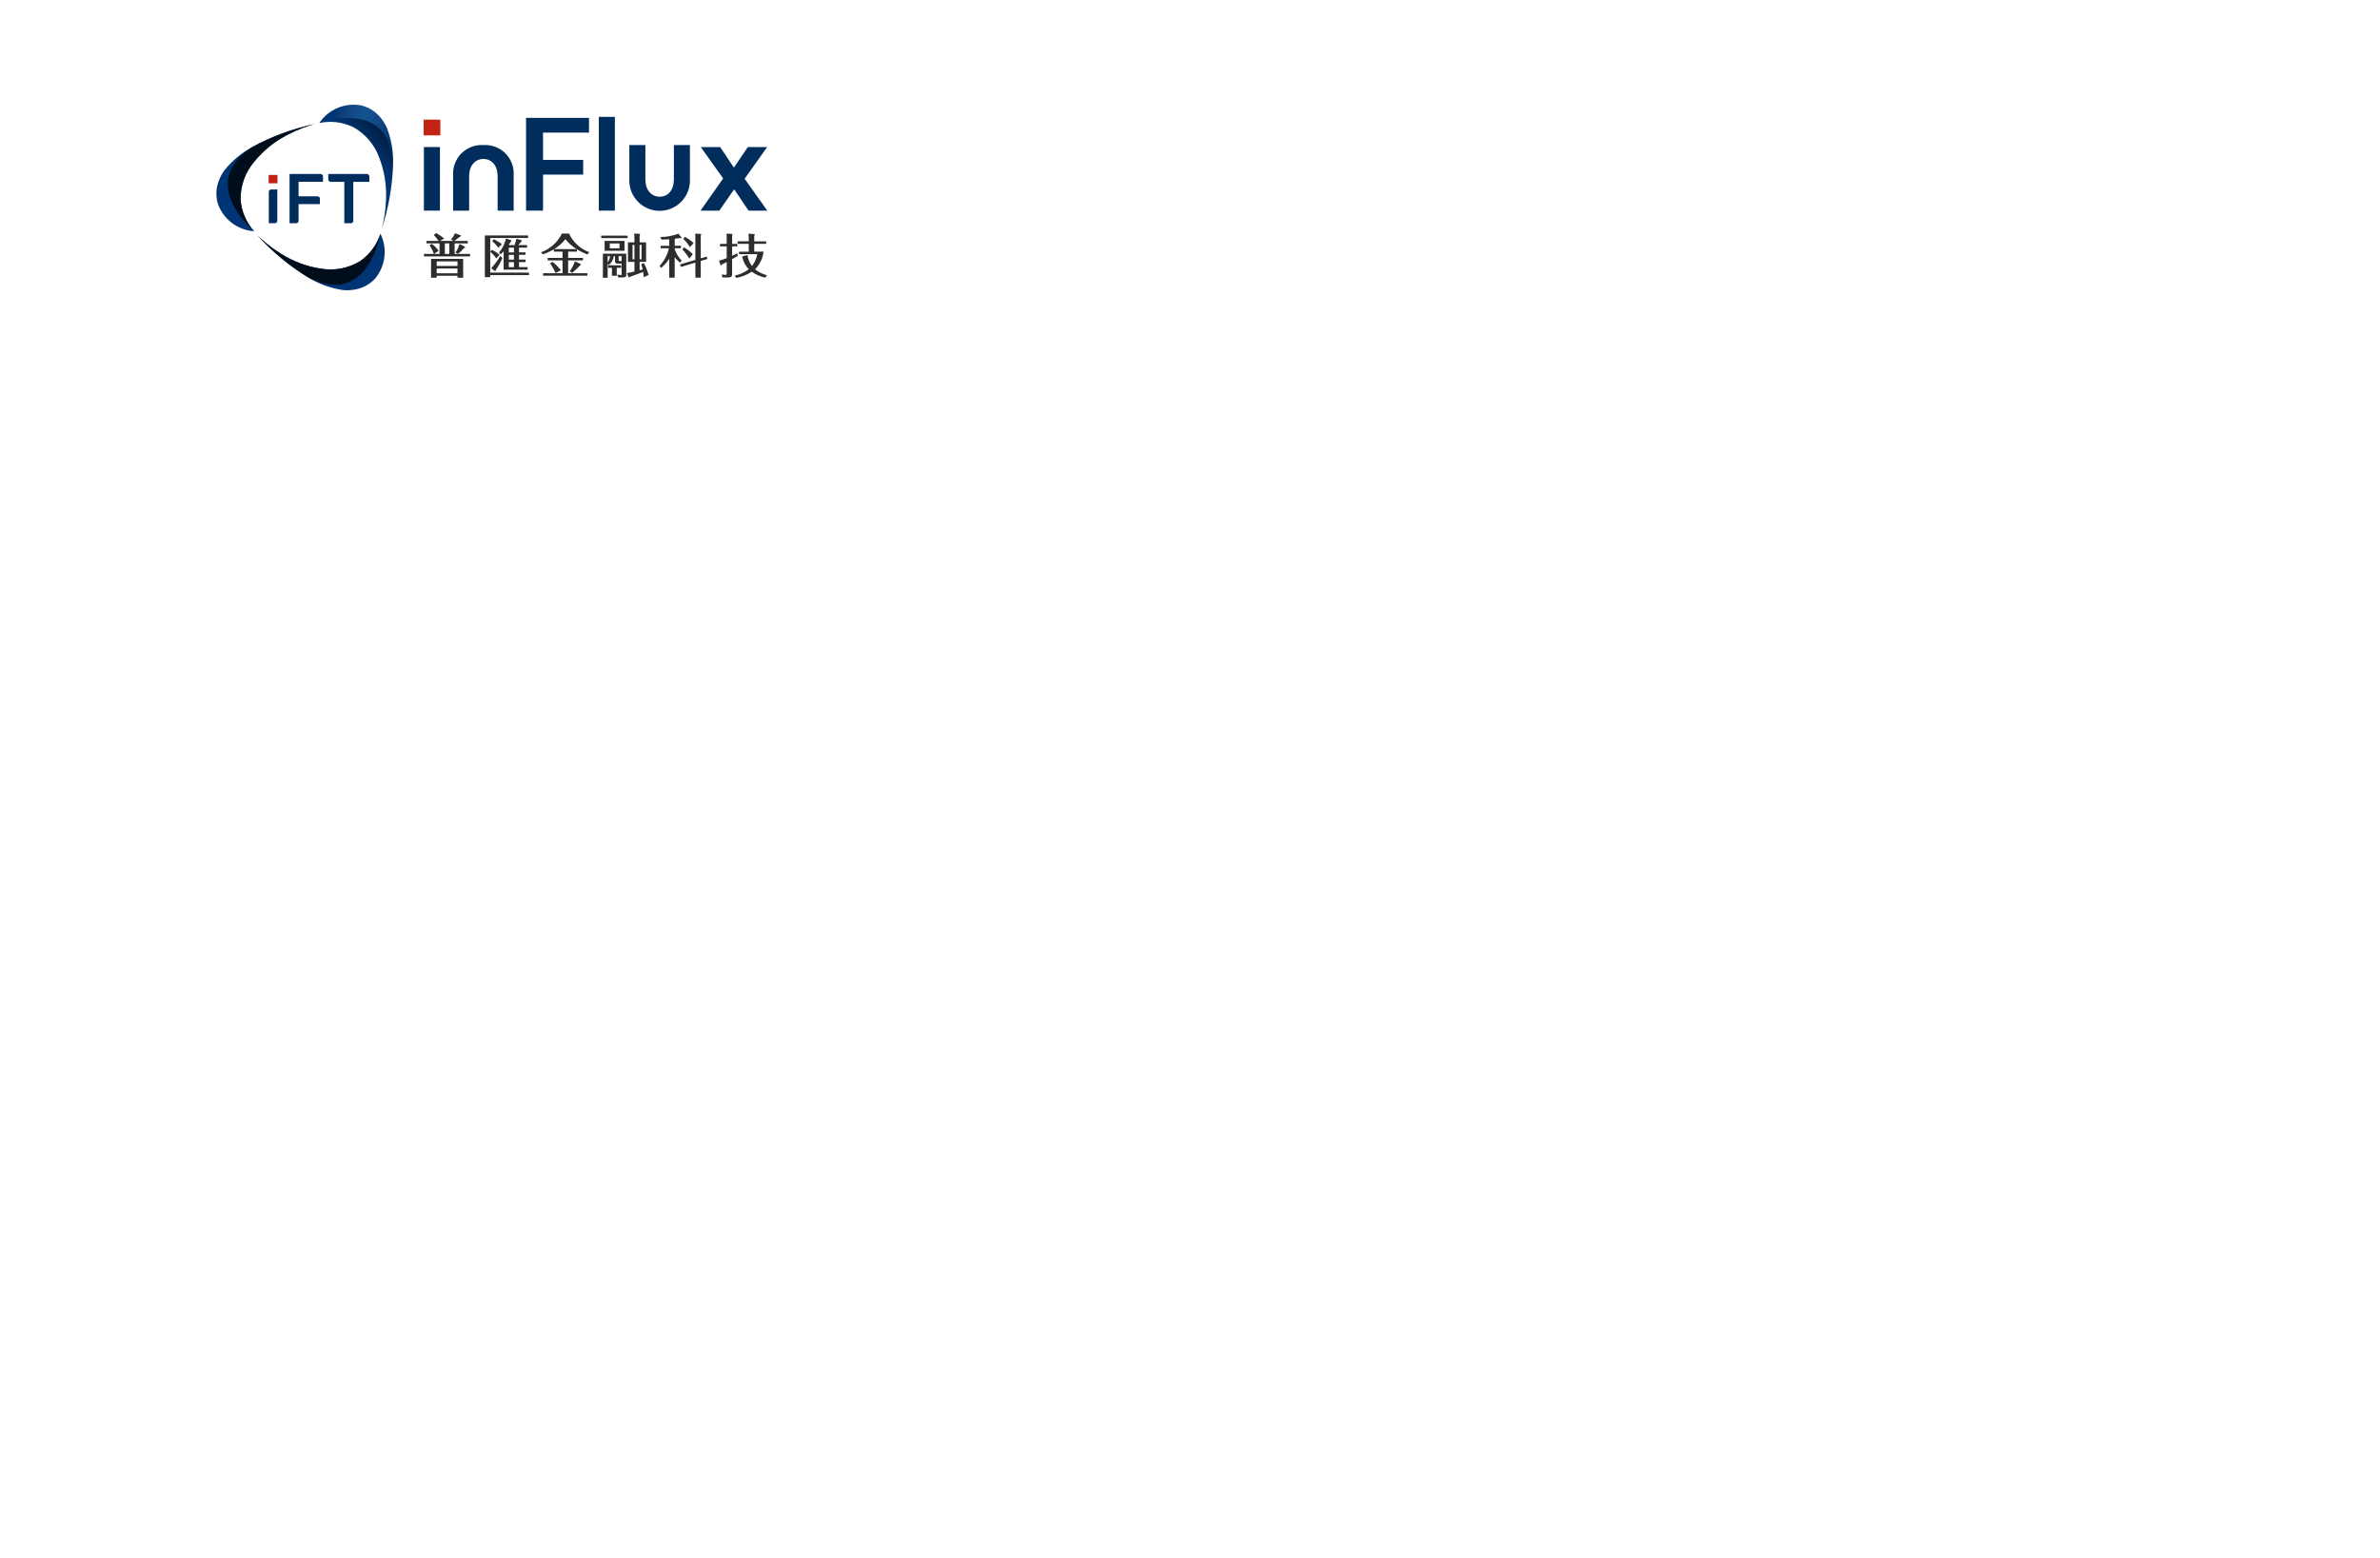
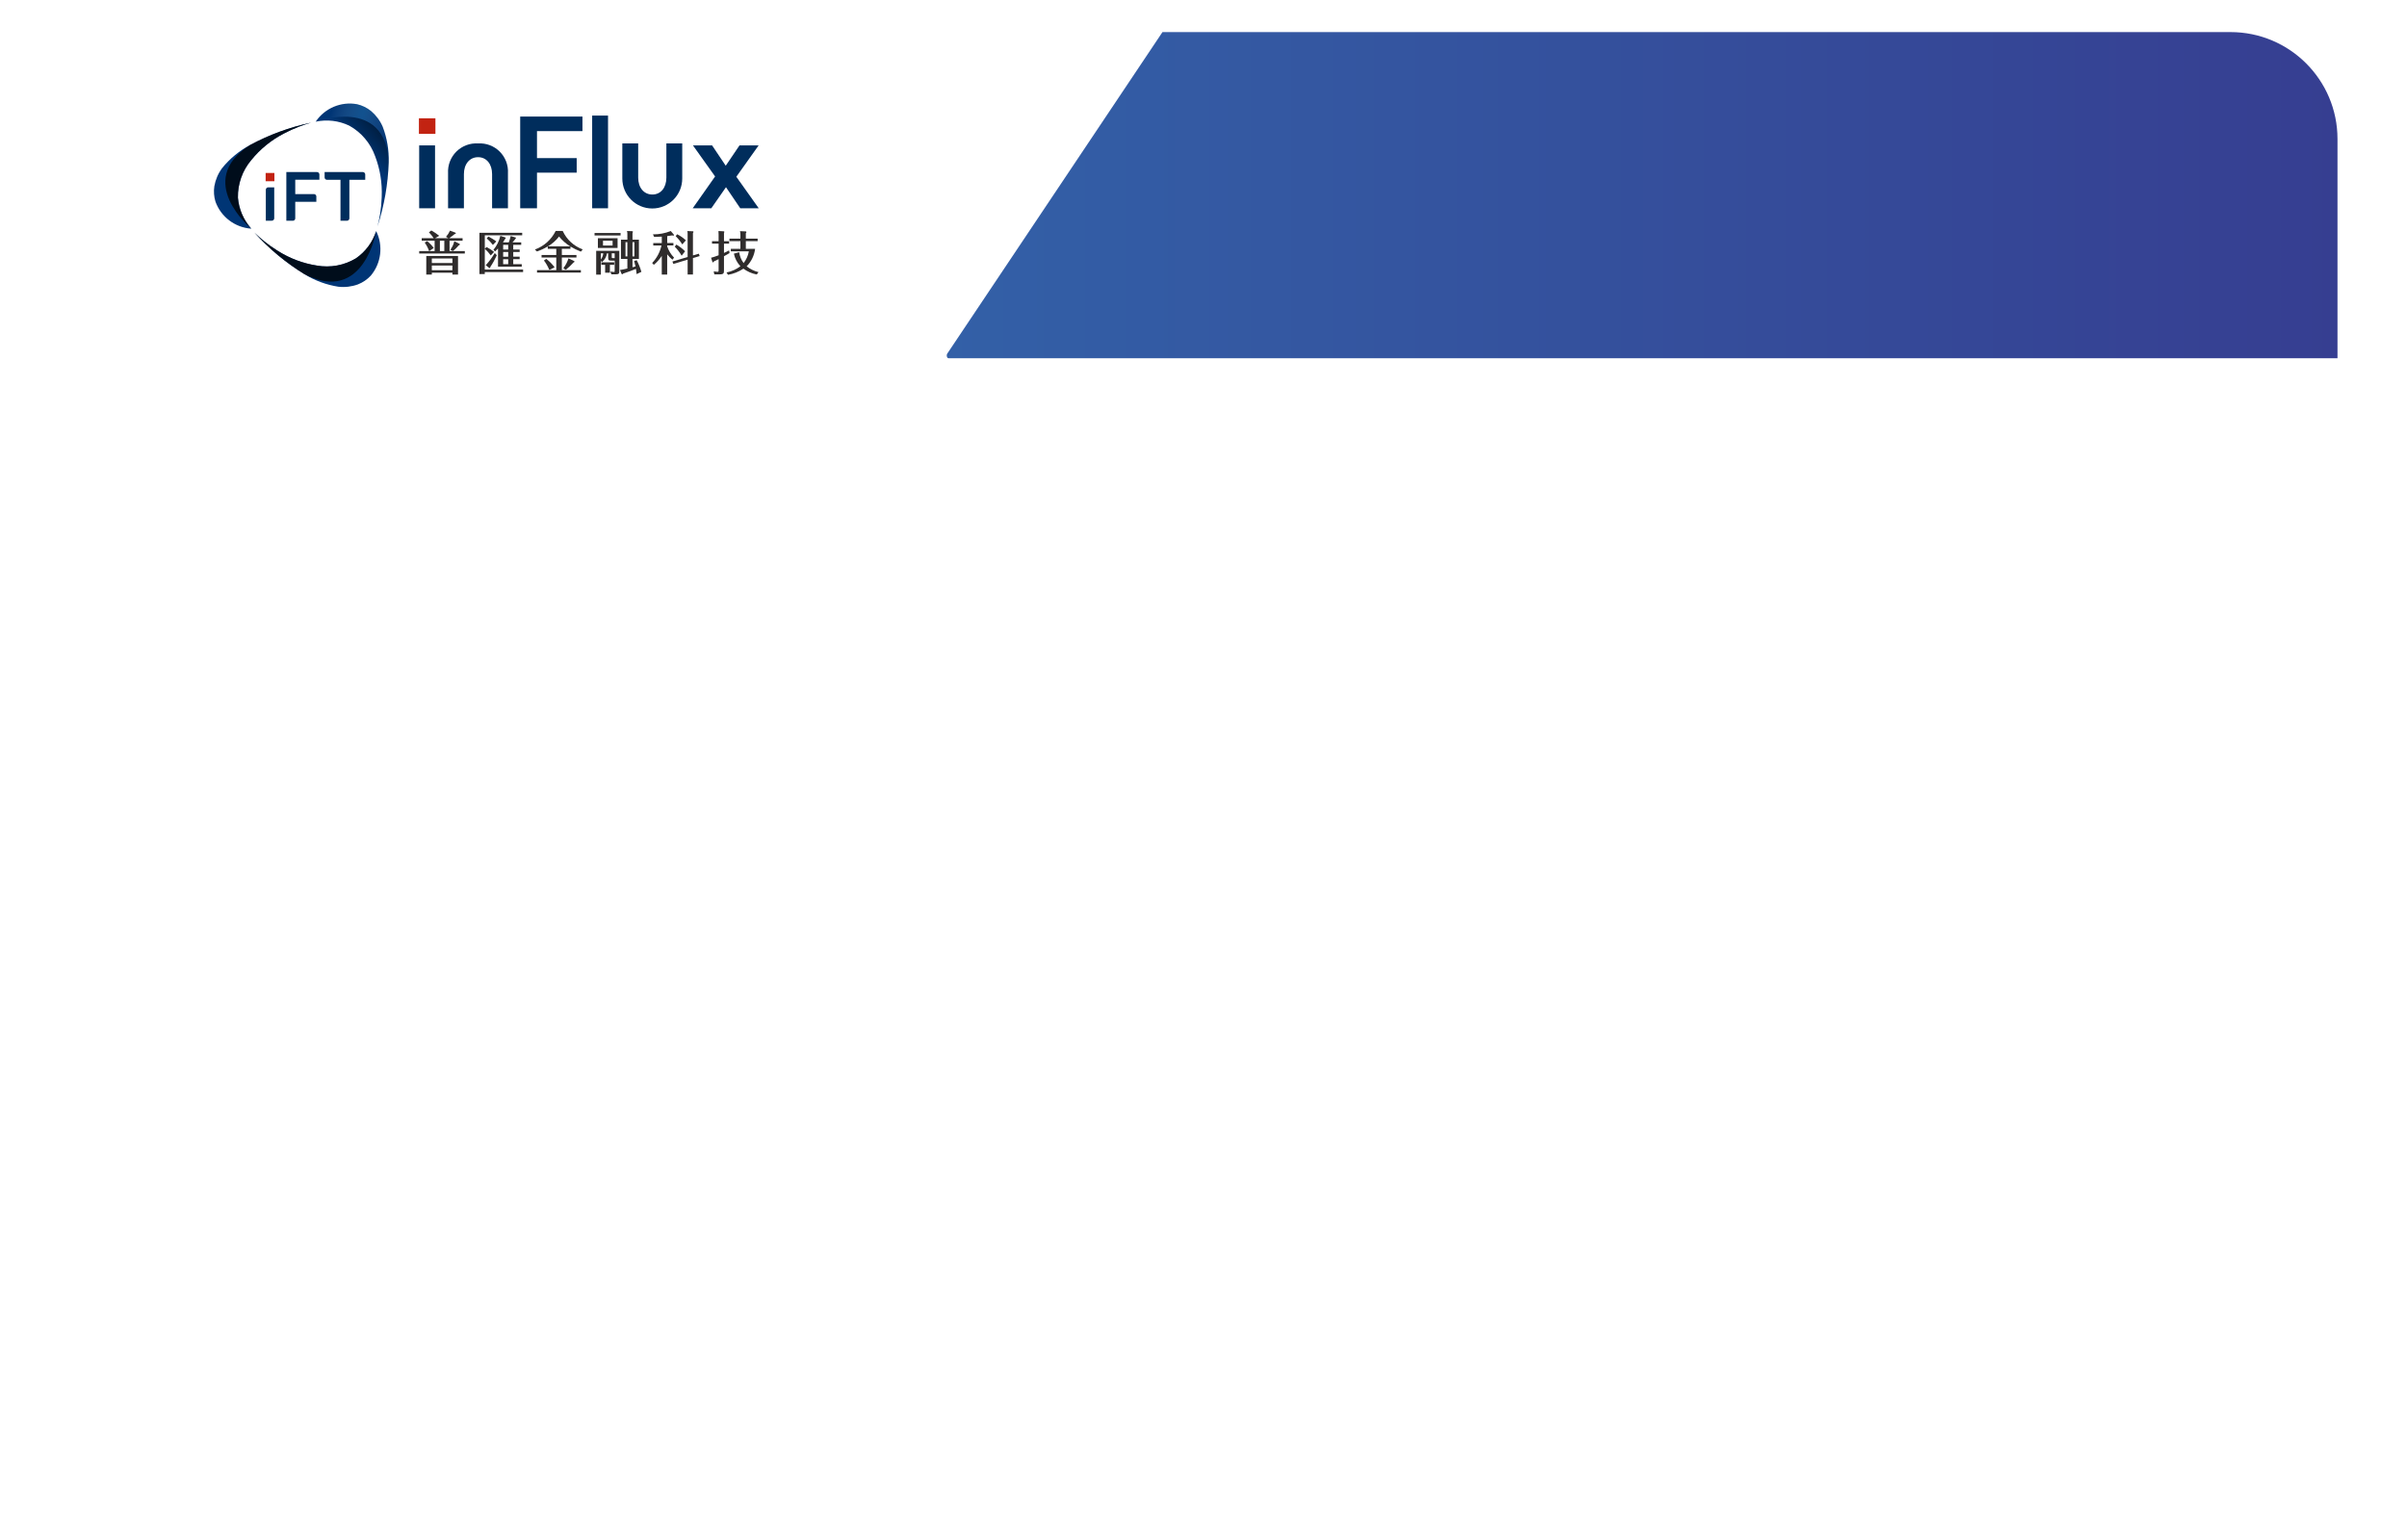
- <svg xmlns="http://www.w3.org/2000/svg" xmlns:xlink="http://www.w3.org/1999/xlink" width="440" height="288" viewBox="0 0 440 288">
+ <svg xmlns="http://www.w3.org/2000/svg" xmlns:xlink="http://www.w3.org/1999/xlink" width="450" height="288" viewBox="0 0 450 288">
  <defs>
-     <filter id="矩形_1429" x="0" y="0" width="440" height="288" filterUnits="userSpaceOnUse">
+     <filter id="矩形_1429" x="0" y="0" width="450" height="288" filterUnits="userSpaceOnUse">
      <feOffset dy="3" input="SourceAlpha" />
      <feGaussianBlur stdDeviation="3" result="blur" />
      <feFlood flood-opacity="0.161" />
      <feComposite operator="in" in2="blur" />
      <feComposite in="SourceGraphic" />
    </filter>
    <linearGradient id="linear-gradient" x2="1" gradientUnits="objectBoundingBox">
      <stop offset="0" stop-color="#3360a7" />
      <stop offset="1" stop-color="#363e91" />
    </linearGradient>
    <linearGradient id="linear-gradient-2" x1="0.585" y1="0.299" x2="0.905" y2="-0.141" gradientUnits="objectBoundingBox">
      <stop offset="0" stop-color="#fff" />
      <stop offset="1" stop-color="#1a1311" />
    </linearGradient>
    <linearGradient id="linear-gradient-3" x1="0.162" y1="0.368" x2="1.031" y2="0.562" gradientUnits="objectBoundingBox">
      <stop offset="0" stop-color="#fff" stop-opacity="0" />
      <stop offset="0.092" stop-color="#d8f0fb" stop-opacity="0.227" />
      <stop offset="0.233" stop-color="#a0dcf7" stop-opacity="0.557" />
      <stop offset="0.35" stop-color="#76ccf3" stop-opacity="0.796" />
      <stop offset="0.436" stop-color="#5dc3f1" stop-opacity="0.945" />
      <stop offset="0.482" stop-color="#54c0f1" />
      <stop offset="0.566" stop-color="#78cdf4" stop-opacity="0.784" />
      <stop offset="0.683" stop-color="#a8def7" stop-opacity="0.51" />
      <stop offset="0.789" stop-color="#cdecfa" stop-opacity="0.29" />
      <stop offset="0.881" stop-color="#e8f6fd" stop-opacity="0.133" />
      <stop offset="0.954" stop-color="#f8fcfe" stop-opacity="0.035" />
      <stop offset="1" stop-color="#fff" stop-opacity="0" />
    </linearGradient>
    <linearGradient id="linear-gradient-4" x1="-12.088" y1="75.691" x2="-11.896" y2="74.734" xlink:href="#linear-gradient-2" />
    <linearGradient id="linear-gradient-5" x1="-20.47" y1="67.984" x2="-19.634" y2="68.189" xlink:href="#linear-gradient-3" />
    <linearGradient id="linear-gradient-6" x1="31.674" y1="32.571" x2="31.946" y2="32.115" xlink:href="#linear-gradient-2" />
    <linearGradient id="linear-gradient-7" x1="72.166" y1="40.736" x2="73.864" y2="40.873" xlink:href="#linear-gradient-3" />
  </defs>
  <g id="组_4219" data-name="组 4219" transform="translate(-13226 -432)">
+     <path id="交叉_3" data-name="交叉 3" d="M151.24,61c-.307,0-.46-.554-.243-.878L191.225,0H390.9a20,20,0,0,1,20,20V61Z" transform="translate(13252.105 438)" fill="url(#linear-gradient)" />
    <g id="组_4217" data-name="组 4217" transform="translate(13190.946 160.893)">
      <g id="组_4212" data-name="组 4212" transform="translate(75.054 290.436)">
        <g id="组_4206" data-name="组 4206" transform="translate(19.019)">
          <path id="路径_5589" data-name="路径 5589" d="M206.743,291.86a6.554,6.554,0,0,0-2.585-1.261,7.671,7.671,0,0,0-7.751,3.261h0a9.845,9.845,0,0,1,6.278.742,10.558,10.558,0,0,1,4.83,5.693,19.107,19.107,0,0,1,1.237,7.623c0,.081-.007.163-.01.245a24.81,24.81,0,0,1-.286,2.9q-.188,1.187-.5,2.406h0a43.02,43.02,0,0,0,2.1-11.978,17.125,17.125,0,0,0-1.119-6.68A8.007,8.007,0,0,0,206.743,291.86Z" transform="translate(-196.407 -290.436)" fill="#003575" />
          <path id="路径_5590" data-name="路径 5590" d="M196.407,307.265h0a9.845,9.845,0,0,1,6.278.742,10.558,10.558,0,0,1,4.83,5.693,19.108,19.108,0,0,1,1.237,7.623c0,.081-.007.163-.01.245a24.811,24.811,0,0,1-.286,2.9q-.188,1.187-.5,2.406h0a43.019,43.019,0,0,0,2.1-11.978C209.5,302.395,196.407,307.265,196.407,307.265Z" transform="translate(-196.407 -303.84)" opacity="0.82" fill="url(#linear-gradient-2)" style="mix-blend-mode: multiply;isolation: isolate" />
          <path id="路径_5591" data-name="路径 5591" d="M210.064,301.5a17.126,17.126,0,0,0-1.119-6.68,8.007,8.007,0,0,0-2.2-2.957,6.554,6.554,0,0,0-2.585-1.261,7.671,7.671,0,0,0-7.751,3.261S209.5,288.99,210.064,301.5Z" transform="translate(-196.408 -290.436)" opacity="0.21" fill="url(#linear-gradient-3)" />
        </g>
        <g id="组_4207" data-name="组 4207" transform="translate(7.567 23.886)">
          <path id="路径_5592" data-name="路径 5592" d="M142.7,452.807a6.556,6.556,0,0,0,2.378-1.618,7.672,7.672,0,0,0,1.018-8.347h0a9.846,9.846,0,0,1-3.762,5.081,10.558,10.558,0,0,1-7.34,1.365,19.107,19.107,0,0,1-7.231-2.711c-.069-.042-.138-.087-.207-.13a24.787,24.787,0,0,1-2.379-1.691q-.937-.752-1.843-1.624h0a43.023,43.023,0,0,0,9.353,7.772,17.131,17.131,0,0,0,6.354,2.345A8.009,8.009,0,0,0,142.7,452.807Z" transform="translate(-123.337 -442.842)" fill="#003575" />
          <path id="路径_5593" data-name="路径 5593" d="M146.1,442.842h0a9.846,9.846,0,0,1-3.762,5.081,10.558,10.558,0,0,1-7.34,1.365,19.107,19.107,0,0,1-7.231-2.711c-.069-.042-.138-.087-.207-.13a24.787,24.787,0,0,1-2.379-1.691q-.937-.752-1.843-1.624h0a43.023,43.023,0,0,0,9.353,7.772C143.826,456.624,146.1,442.842,146.1,442.842Z" transform="translate(-123.337 -442.842)" opacity="0.82" fill="url(#linear-gradient-4)" style="mix-blend-mode: multiply;isolation: isolate" />
          <path id="路径_5594" data-name="路径 5594" d="M183.017,450.9a17.131,17.131,0,0,0,6.354,2.345,8.009,8.009,0,0,0,3.659-.443,6.556,6.556,0,0,0,2.378-1.618,7.671,7.671,0,0,0,1.018-8.347S194.153,456.624,183.017,450.9Z" transform="translate(-173.664 -442.842)" opacity="0.21" fill="url(#linear-gradient-5)" />
        </g>
        <g id="组_4208" data-name="组 4208" transform="translate(0 3.599)">
          <path id="路径_5595" data-name="路径 5595" d="M75.126,325.3a6.557,6.557,0,0,0,.206,2.869,7.671,7.671,0,0,0,6.71,5.069h0a9.845,9.845,0,0,1-2.507-5.8,10.558,10.558,0,0,1,2.5-7.034,19.1,19.1,0,0,1,5.974-4.894c.071-.039.144-.076.216-.114a24.8,24.8,0,0,1,2.656-1.209q1.121-.433,2.33-.779h0a43.02,43.02,0,0,0-11.417,4.19,17.126,17.126,0,0,0-5.217,4.319A8.006,8.006,0,0,0,75.126,325.3Z" transform="translate(-75.054 -313.401)" fill="#003575" />
          <path id="路径_5596" data-name="路径 5596" d="M93.463,333.236h0a9.845,9.845,0,0,1-2.507-5.8,10.558,10.558,0,0,1,2.5-7.034,19.1,19.1,0,0,1,5.974-4.894c.071-.039.144-.076.216-.114a24.8,24.8,0,0,1,2.656-1.209q1.121-.433,2.33-.779h0a43.02,43.02,0,0,0-11.417,4.19C82.683,324.353,93.463,333.236,93.463,333.236Z" transform="translate(-86.476 -313.401)" opacity="0.82" fill="url(#linear-gradient-6)" style="mix-blend-mode: multiply;isolation: isolate" />
          <path id="路径_5597" data-name="路径 5597" d="M81.8,340.138a17.127,17.127,0,0,0-5.217,4.319,8.009,8.009,0,0,0-1.453,3.387,6.557,6.557,0,0,0,.206,2.869,7.671,7.671,0,0,0,6.71,5.069S71.261,346.9,81.8,340.138Z" transform="translate(-75.054 -335.948)" opacity="0.21" fill="url(#linear-gradient-7)" />
        </g>
        <g id="组_4211" data-name="组 4211" transform="translate(9.663 12.844)">
          <g id="组_4209" data-name="组 4209" transform="translate(0 0.173)">
            <rect id="矩形_1424" data-name="矩形 1424" width="1.639" height="1.548" fill="#c22312" />
            <path id="路径_5598" data-name="路径 5598" d="M137.371,390.656a.448.448,0,0,0-.457.439v5.8h1.117a.448.448,0,0,0,.457-.439v-5.8Z" transform="translate(-136.882 -387.966)" fill="#002d5c" />
          </g>
          <g id="组_4210" data-name="组 4210" transform="translate(3.869)">
            <path id="路径_5599" data-name="路径 5599" d="M167.571,373.832v-1a.448.448,0,0,0-.457-.439h-5.722v9.106h1.219a.447.447,0,0,0,.446-.428s0-.006,0-.01,0-.006,0-.01v-3.09H167v-1s0-.006,0-.01,0-.006,0-.01a.447.447,0,0,0-.447-.429h-3.495v-2.68Z" transform="translate(-161.392 -372.388)" fill="#002d5c" />
            <path id="路径_5600" data-name="路径 5600" d="M214.642,373.864v-1.009a.448.448,0,0,0-.457-.439h-7.135v1s0,.008,0,.012,0,.008,0,.012a.447.447,0,0,0,.449.426h2.518v.071h0v7.582H211.2l.023,0,.023,0a.446.446,0,0,0,.433-.434v-7.219Z" transform="translate(-199.894 -372.412)" fill="#002d5c" />
          </g>
        </g>
      </g>
      <g id="组_4216" data-name="组 4216" transform="translate(113.372 292.721)">
        <g id="组_4213" data-name="组 4213" transform="translate(0.049 21.482)">
          <path id="路径_5601" data-name="路径 5601" d="M358.734,455.414l-.926-.459L357.8,455a4.207,4.207,0,0,1-.693,1.5l-.025.034.45.247.021.012.019-.015a7.94,7.94,0,0,0,1.093-1.072c.1-.032.2-.073.2-.155,0-.064-.071-.1-.124-.134l-.023.029h0Z" transform="translate(-351.246 -452.937)" fill="#2f2c2c" />
          <path id="路径_5602" data-name="路径 5602" d="M328.311,476h1.04v-.358H333.2V476h1.049v-3.483h-5.934Zm1.04-2.163v-.852H333.2v.852Zm3.844.468v.878h-3.844V474.3Z" transform="translate(-326.986 -467.744)" fill="#2f2c2c" />
          <path id="路径_5603" data-name="路径 5603" d="M325.535,444h2.438v-.468h-2.515a9.224,9.224,0,0,0,1.015-.759c.134-.04.24-.073.24-.182,0-.063-.079-.1-.153-.122l-.945-.354-.013.035a4.145,4.145,0,0,1-.7,1.089l-.032.035.464.259h-2.509l.786-.445-.037-.034a10.22,10.22,0,0,0-1.423-.958l-.021-.012-.448.346.045.047a7.363,7.363,0,0,1,.845,1.056h-2.242V444h2.419v1.944h-1.007l.807-.562.029-.02-.019-.03a5.99,5.99,0,0,0-1.2-1.242l-.021-.016-.441.279.022.032a6.594,6.594,0,0,1,.787,1.531l.012.027h-1.854v.459h8.528v-.459h-2.852Zm-.976,0v1.944h-.827V444Z" transform="translate(-319.859 -442.081)" fill="#2f2c2c" />
          <path id="路径_5604" data-name="路径 5604" d="M413.743,454.291v-.468h-1.591v-.93h1.2v-.468h-1.2v-.878h1.2v-.459h-1.2v-.878h1.49v-.467h-1.636a5.745,5.745,0,0,0,.661-.8c0-.057-.04-.1-.119-.123l-.837-.245-.038-.011-.009.038a8.338,8.338,0,0,1-.339,1.142h-1.1c.228-.342.316-.484.417-.652a.188.188,0,0,0,.1-.141.152.152,0,0,0-.118-.14l-.886-.284-.008.042a6.315,6.315,0,0,1-1.263,2.553l-.02.027.317.29.025-.024c.139-.132.272-.264.517-.527v3.4Zm-3.477-3.2v-.878h.947v.878Zm0,1.337v-.878h.947v.878Zm0,1.4v-.93h.947v.93Z" transform="translate(-394.566 -447.516)" fill="#2f2c2c" />
          <path id="路径_5605" data-name="路径 5605" d="M392.747,447.914l.02.019a6.235,6.235,0,0,1,1.061,1.181l.026.04.6-.637.028-.029-.031-.025a7.981,7.981,0,0,0-1.358-.878l-.024-.013-.324.328v-2.517h6.991v-.468h-7.995v7.712h1v-.376h7.165v-.467h-7.165Z" transform="translate(-380.477 -444.471)" fill="#2f2c2c" />
          <path id="路径_5606" data-name="路径 5606" d="M402.154,450.259a9.523,9.523,0,0,0-1.423-.869l-.025-.012-.321.336.029.025a7.556,7.556,0,0,1,1.1,1.166l.026.034.649-.654Z" transform="translate(-387.766 -448.234)" fill="#2f2c2c" />
          <path id="路径_5607" data-name="路径 5607" d="M400.911,469.049a13.409,13.409,0,0,1-1.632,2.211l-.03.03.614.472a.235.235,0,0,0,.133.06c.086,0,.092-.078.1-.186v-.012a14.38,14.38,0,0,0,1.213-2.176l.009-.021-.381-.422Z" transform="translate(-386.807 -464.785)" fill="#2f2c2c" />
          <path id="路径_5608" data-name="路径 5608" d="M492.77,475.428l-.012.042a5.725,5.725,0,0,1-.924,1.771l-.023.032.438.274.022.014.02-.016a12.508,12.508,0,0,0,1.418-1.337l.019-.012c.154-.089.178-.1.178-.157a.168.168,0,0,0-.085-.121Z" transform="translate(-464.863 -470.202)" fill="#2f2c2c" />
          <path id="路径_5609" data-name="路径 5609" d="M463.128,442.707l-.01-.022H461.8l-.01.021a6.958,6.958,0,0,1-3.818,3.434l-.051.023.372.343.023.013.021-.008a10.794,10.794,0,0,0,1.986-.928v.444h1.592v1.158h-2.75v.459h2.75v2.372h-3.6v.459h8.2v-.459h-3.56v-2.372h2.732v-.459h-2.732v-1.158h1.61V445.6a12.959,12.959,0,0,0,1.926.943l.025.01.343-.417-.044-.02A6.6,6.6,0,0,1,463.128,442.707Zm-2.764,2.853a7.281,7.281,0,0,0,2.07-1.834,8.569,8.569,0,0,0,2.072,1.834Z" transform="translate(-436.284 -442.59)" fill="#2f2c2c" />
          <path id="路径_5610" data-name="路径 5610" d="M469.705,478.052l.985-.5-.026-.035a8.539,8.539,0,0,0-1.516-1.528l-.022-.016-.43.308.022.031a7.507,7.507,0,0,1,.951,1.657Z" transform="translate(-445.371 -470.66)" fill="#2f2c2c" />
          <path id="路径_5611" data-name="路径 5611" d="M562.509,448.27l-.013-.028-.479.142.01.035c.11.4.148.554.241.986l-.563.153V448h1.2v-3.6h-1.2v-1.222a.657.657,0,0,0,.083-.235c0-.084-.073-.133-.193-.133l-.923-.028.013.048a1.846,1.846,0,0,1,.063.585v.985h-1.2V448h1.2V449.8c-.63.149-.951.2-1.32.26l-.065.011.285.69a.173.173,0,0,0,.135.11c.074,0,.146-.071.214-.145.826-.271,1.619-.562,2.36-.863.053.333.08.609.1.8,0,.05.009.092.013.127l.006.052.894-.421-.009-.03A11.57,11.57,0,0,0,562.509,448.27Zm-.805-.737v-2.661h.358v2.661Zm-.957-2.661v2.661H560.4v-2.661Z" transform="translate(-521.825 -442.676)" fill="#2f2c2c" />
          <path id="路径_5612" data-name="路径 5612" d="M530.991,470.842h.884v-2.568l.219.193.024-.019a2.535,2.535,0,0,0,.892-1.6h.225v.758c0,.595.111.614.7.614h.515v1.851c0,.238,0,.269-.119.269a5.443,5.443,0,0,1-.629-.061l-.063-.009.2.511h.734c.718,0,.745-.139.745-.727v-3.672h-4.324Zm3.459-3.993v.9h-.258c-.285,0-.285-.013-.285-.225v-.679Zm-2.128,0a2.4,2.4,0,0,1-.447,1.163v-1.163Z" transform="translate(-497.902 -462.573)" fill="#2f2c2c" />
          <path id="路径_5613" data-name="路径 5613" d="M539.557,480.152h-2.4v.459h.708v1.477h.893v-1.477h.8Z" transform="translate(-503.1 -474.186)" fill="#2f2c2c" />
          <rect id="矩形_1425" data-name="矩形 1425" width="4.867" height="0.459" transform="translate(32.786 0.479)" fill="#2f2c2c" />
          <path id="路径_5614" data-name="路径 5614" d="M536.725,453.2v-1.822h-3.68V453.2Zm-.93-1.354v.9H534v-.9Z" transform="translate(-499.634 -449.923)" fill="#2f2c2c" />
          <path id="路径_5615" data-name="路径 5615" d="M626.006,460.974l.027.051.643-.831-.022-.023a7.982,7.982,0,0,0-1.579-1.212l-.029-.019-.279.369-.02.026.023.023A8.323,8.323,0,0,1,626.006,460.974Z" transform="translate(-576.965 -456.298)" fill="#2f2c2c" />
          <path id="路径_5616" data-name="路径 5616" d="M627.069,448.492l.026.039.648-.735.023-.026-.025-.025a6.443,6.443,0,0,0-1.562-1.089l-.048-.025-.268.357.024.023A8.206,8.206,0,0,1,627.069,448.492Z" transform="translate(-577.906 -445.919)" fill="#2f2c2c" />
          <path id="路径_5617" data-name="路径 5617" d="M601.889,447.708l-.023-.024a5.319,5.319,0,0,1-1.258-2.077v-.176h1.159v-.459h-1.159V443.68l.033,0c.165-.019.471-.055.892-.13a.581.581,0,0,0,.206.051c.116,0,.129-.075.129-.107a.248.248,0,0,0-.073-.147l-.526-.618-.027.017a8.632,8.632,0,0,1-3.247.606h-.057l.218.463.01.021h.024c.421,0,.895-.02,1.407-.058v1.2H598v.459h1.535a6.929,6.929,0,0,1-1.718,3.249l-.025.025.315.341.028-.024a7.151,7.151,0,0,0,1.456-1.649v3.494h1.012v-3.787a6.2,6.2,0,0,0,.95.982l.029.025Z" transform="translate(-554.237 -442.624)" fill="#2f2c2c" />
          <path id="路径_5618" data-name="路径 5618" d="M625.774,447.394V443.2a.4.4,0,0,0,.1-.206c0-.114-.128-.116-.172-.116h0l-.929-.035h-.047l.013.065a1.937,1.937,0,0,1,.041.5v4.28l-2.806.831-.038.012.174.454,2.671-.8v2.784h.994v-3.086l1.252-.37-.153-.437Z" transform="translate(-574.592 -442.724)" fill="#2f2c2c" />
          <path id="路径_5619" data-name="路径 5619" d="M671.506,446.915l-.065-.505-.047.025c-.4.212-.536.273-.894.435l-.027.013v-1.74h.957v-.459h-.957v-1.527a.584.584,0,0,0,.073-.21c0-.071-.065-.116-.164-.116l-.946-.045.006.044a4.955,4.955,0,0,1,.027.633v1.221h-1.233v.459h1.233v2.174l-.118.043a11.461,11.461,0,0,1-1.252.409l-.039.009.241.76a.13.13,0,0,0,.11.108c.066,0,.129-.062.185-.184.34-.158.448-.212.68-.327l.193-.1v2.028c0,.276-.009.348-.239.348a3.7,3.7,0,0,1-.619-.078l-.053-.01.108.564h1.005c.8,0,.8-.249.8-.85V447.5c.284-.152.661-.366,1.012-.576Z" transform="translate(-613.489 -442.674)" fill="#2f2c2c" />
          <path id="路径_5620" data-name="路径 5620" d="M692.4,450.553a5.8,5.8,0,0,1-2.165-1.077,5.666,5.666,0,0,0,1.575-3.225l.005-.042h-1.734v-1.446h2.208V444.3h-2.208v-1.016l.018-.022a.3.3,0,0,0,.092-.192.131.131,0,0,0-.146-.125l-1.059-.045.019.09a2.252,2.252,0,0,1,.063.508v.8h-2.052v.468h2.052v1.446h-1.794v.467h3.369a4.893,4.893,0,0,1-.977,2.192,4.3,4.3,0,0,1-.819-1.989l-.006-.042-.994.264.007.034a4.876,4.876,0,0,0,1.214,2.323,6.267,6.267,0,0,1-2.547,1.156l-.052.012.282.433.025-.005a7.523,7.523,0,0,0,2.852-1.143A6.151,6.151,0,0,0,692.1,451l.023,0,.331-.437Z" transform="translate(-629.012 -442.767)" fill="#2f2c2c" />
        </g>
        <g id="组_4215" data-name="组 4215" transform="translate(0 0)">
          <g id="组_4214" data-name="组 4214" transform="translate(0 0.51)">
            <rect id="矩形_1426" data-name="矩形 1426" width="3.087" height="2.915" fill="#c22312" />
            <rect id="矩形_1427" data-name="矩形 1427" width="2.965" height="11.76" transform="translate(0.049 5.067)" fill="#002d5c" />
          </g>
          <path id="路径_5621" data-name="路径 5621" d="M440.362,323.354H443.5v-6.664h7.424v-2.72H443.5v-5.047H452V306.2H440.362Z" transform="translate(-421.427 -306.016)" fill="#002d5c" />
          <rect id="矩形_1428" data-name="矩形 1428" width="2.965" height="17.337" transform="translate(32.39)" fill="#002d5c" />
          <path id="路径_5622" data-name="路径 5622" d="M570.435,344.646c0,1.886-1.053,3.16-2.621,3.16s-2.647-1.274-2.647-3.16v-6.395H562.2v6.566a5.6,5.6,0,0,0,11.2,0v-6.566h-2.964Z" transform="translate(-524.172 -333.042)" fill="#002d5c" />
          <path id="路径_5623" data-name="路径 5623" d="M359.927,338.251a5.286,5.286,0,0,0-5.611,5.562v6.566h2.964v-6.395c0-1.887,1.078-3.161,2.646-3.161s2.622,1.274,2.622,3.161v6.395h2.964v-6.566A5.266,5.266,0,0,0,359.927,338.251Z" transform="translate(-348.867 -333.042)" fill="#002d5c" />
          <path id="路径_5624" data-name="路径 5624" d="M658.478,340.6H654.9l-2.572,3.8-2.548-3.8H646.2l4.141,5.807-4.19,5.954h3.479l2.744-3.945,2.671,3.945H658.5l-4.19-5.9Z" transform="translate(-594.967 -335.021)" fill="#002d5c" />
        </g>
      </g>
    </g>
  </g>
</svg>
